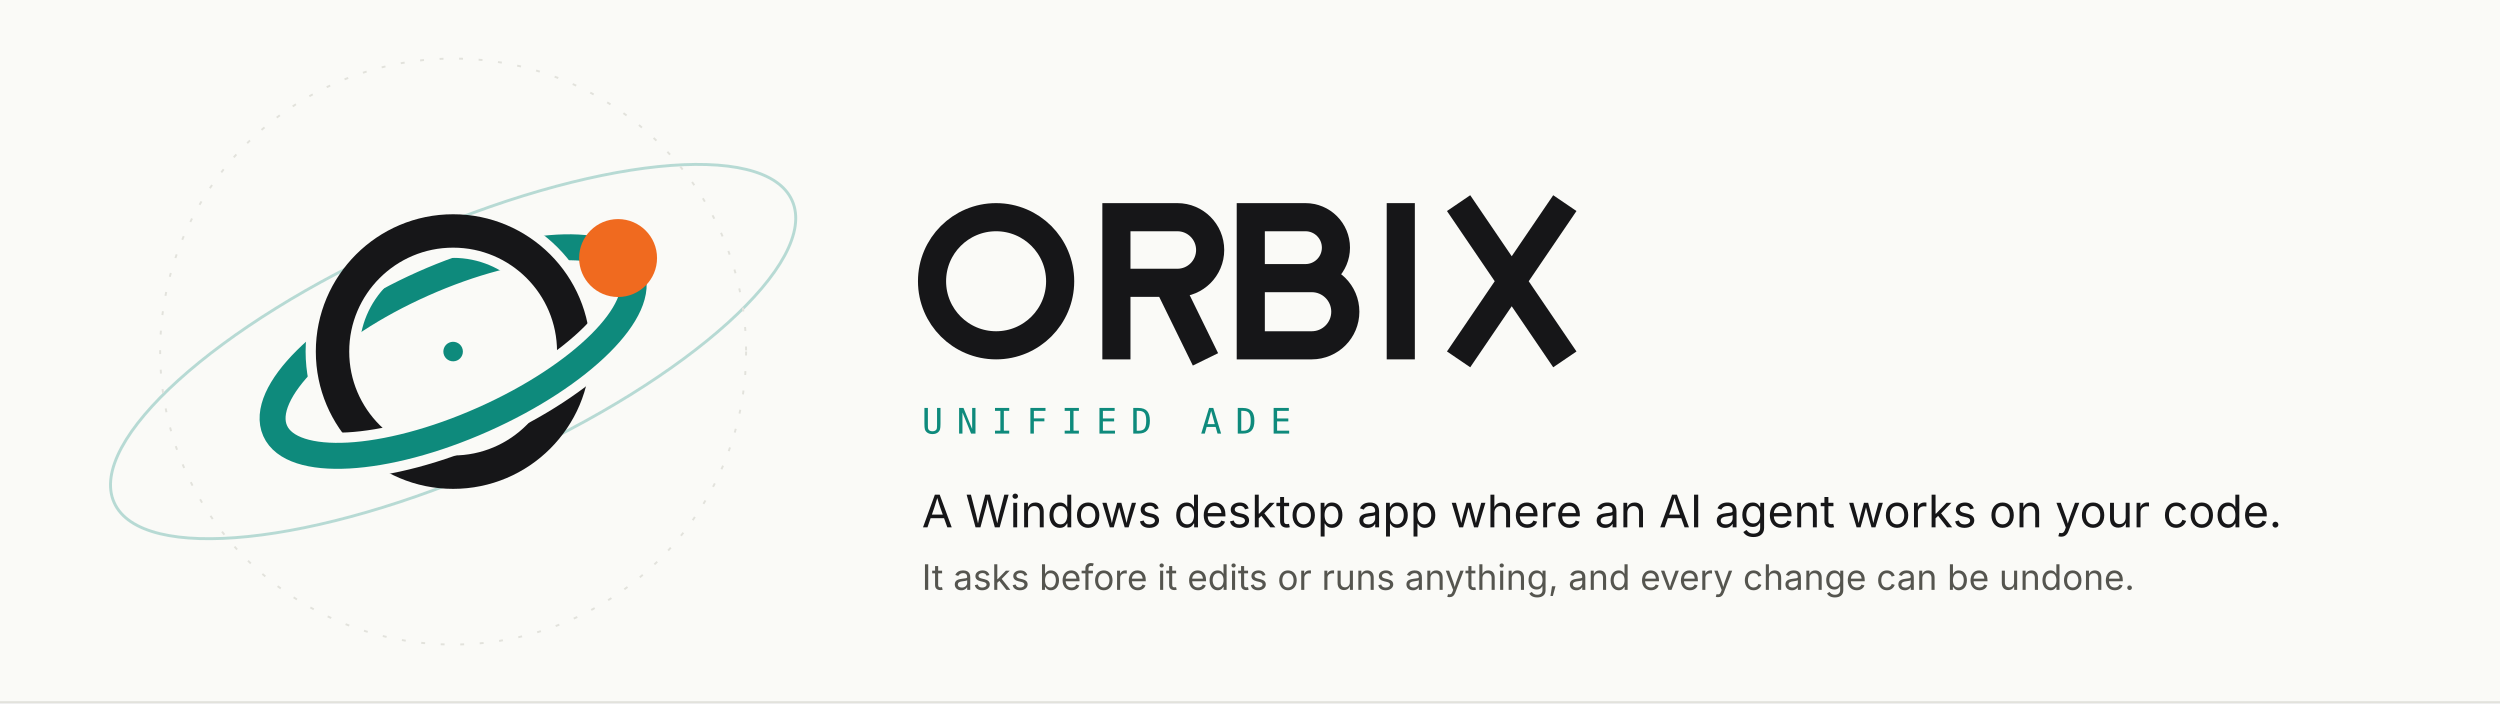
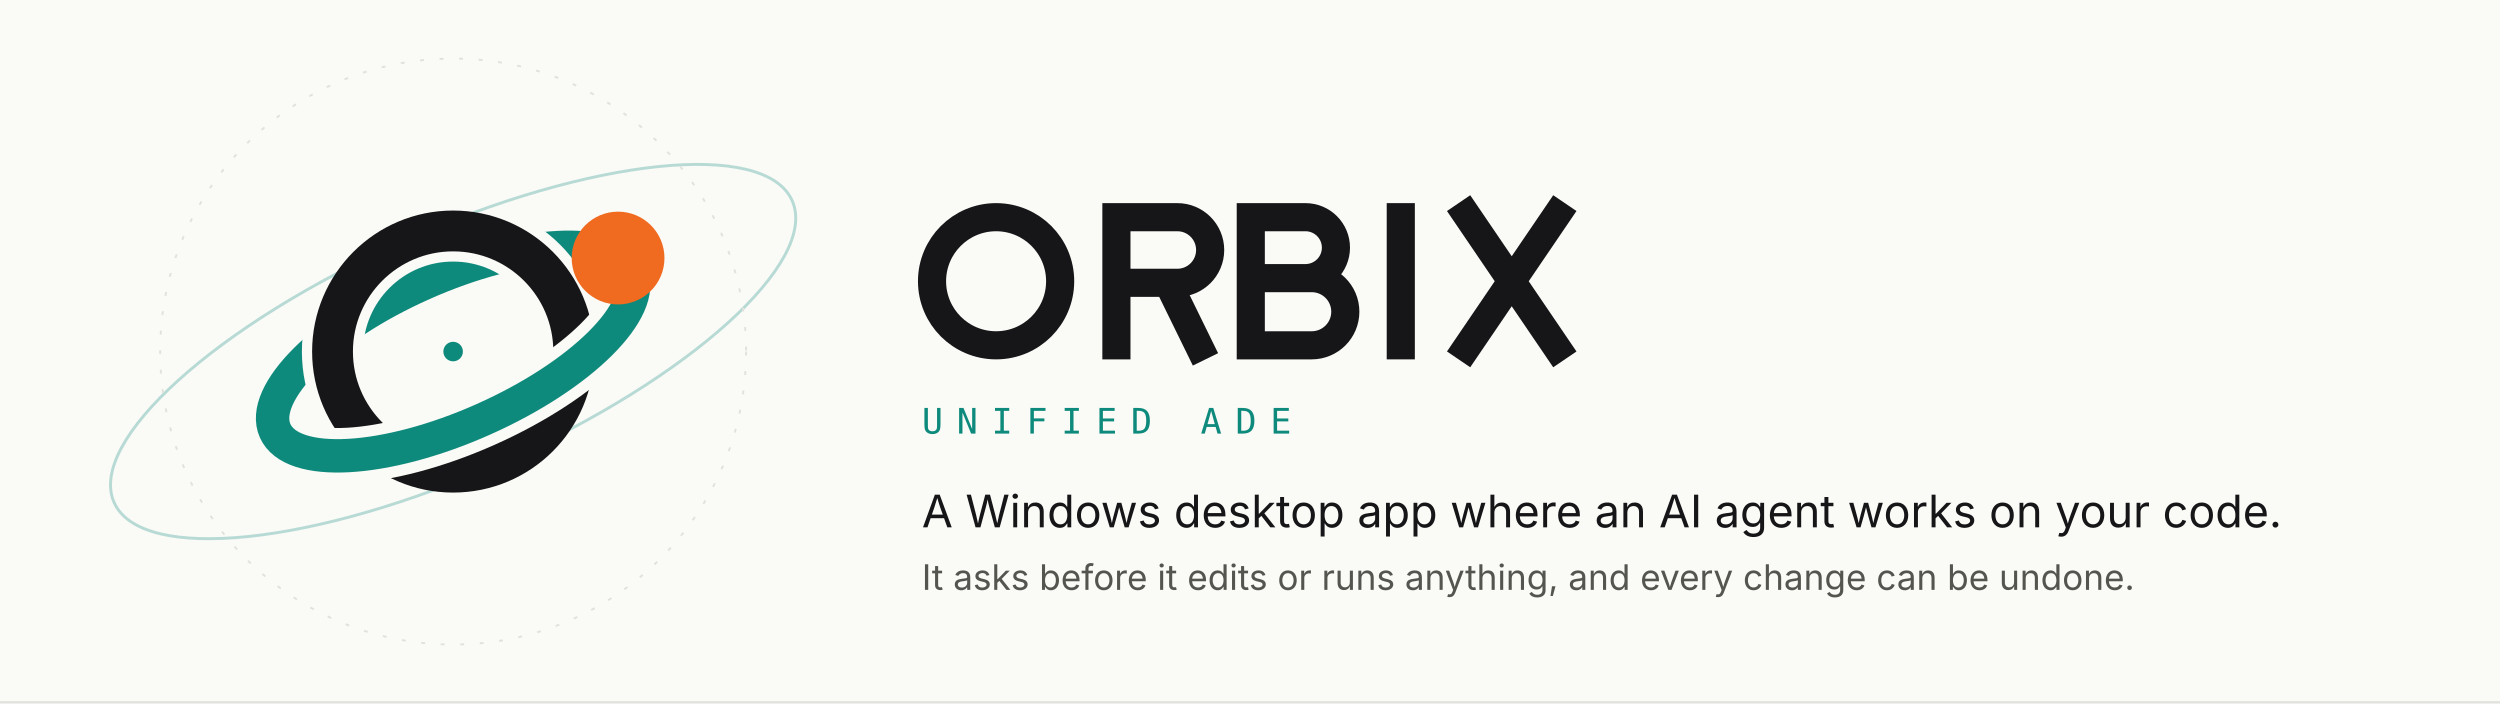
<svg xmlns="http://www.w3.org/2000/svg" width="1280" height="360" viewBox="0 0 1280 360" role="img" aria-label="ORBIX - Unified ADE. A Windows desktop app where an AI agent works on your code and asks before it changes anything.">
  <rect width="1280" height="360" fill="#FAFAF7" />
  <path d="M0 359.5H1280" stroke="#E2E2DC" />
  <g transform="translate(232 180)" fill="none">
    <g transform="rotate(-24)">
      <path d="M-190 0A190 62 0 1 0 190 0A190 62 0 1 0 -190 0" stroke="#0E8A7C" stroke-opacity=".28" stroke-width="1.5" />
      <circle r="5" fill="#0E8A7C" stroke="none">
        <animateMotion dur="18s" repeatCount="indefinite" path="M-190 0A190 62 0 1 0 190 0A190 62 0 1 0 -190 0" />
      </circle>
    </g>
    <circle r="150" stroke="#E2E2DC" stroke-dasharray="2 8" />
  </g>
  <g transform="translate(232 180) scale(9.5) translate(-12 -12)">
    <defs>
      <clipPath id="m8b">
        <rect x="-8" y="-20" width="40" height="20" transform="rotate(-24 12 12) translate(0 12)" />
      </clipPath>
      <clipPath id="m8f">
        <rect x="-8" y="0" width="40" height="20" transform="rotate(-24 12 12) translate(0 12)" />
      </clipPath>
      <mask id="m8om" maskUnits="userSpaceOnUse" x="-2" y="-2" width="28" height="28">
        <rect x="-2" y="-2" width="28" height="28" fill="#fff" />
        <g clip-path="url(#m8b)">
-           <circle cx="12" cy="12" r="6.5" fill="none" stroke="#000" stroke-width="2.9" />
+           <circle cx="12" cy="12" r="6.5" fill="none" stroke="#000" stroke-width="3.3" />
        </g>
      </mask>
      <mask id="m8rm" maskUnits="userSpaceOnUse" x="-2" y="-2" width="28" height="28">
        <rect x="-2" y="-2" width="28" height="28" fill="#fff" />
        <g clip-path="url(#m8f)">
-           <ellipse cx="12" cy="12" rx="10.5" ry="4" transform="rotate(-24 12 12)" fill="none" stroke="#000" stroke-width="2.5" />
+           <ellipse cx="12" cy="12" rx="10.5" ry="4" transform="rotate(-24 12 12)" fill="none" stroke="#000" stroke-width="3.0" />
        </g>
      </mask>
    </defs>
    <g mask="url(#m8rm)">
-       <circle cx="12" cy="12" r="6.5" fill="none" stroke="#161618" stroke-width="1.8" />
+       <circle cx="12" cy="12" r="6.5" fill="none" stroke="#161618" stroke-width="2.2" />
    </g>
    <g mask="url(#m8om)">
-       <ellipse cx="12" cy="12" rx="10.5" ry="4" transform="rotate(-24 12 12)" fill="none" stroke="#0E8A7C" stroke-width="1.4" />
+       <ellipse cx="12" cy="12" rx="10.5" ry="4" transform="rotate(-24 12 12)" fill="none" stroke="#0E8A7C" stroke-width="1.8" />
    </g>
-     <circle cx="20.89" cy="6.96" r="2.1" fill="#F06A1F" />
+     <circle cx="20.89" cy="6.96" r="2.5" fill="#F06A1F" />
  </g>
  <g transform="translate(470 104) scale(.8)">
    <g fill="none" stroke="#161618" stroke-width="18">
      <circle cx="50" cy="50" r="41" />
      <path transform="translate(118 0)" d="M9 0V100M9 9H48A21 21 0 0 1 48 51H9M42 51L66 100" />
      <path transform="translate(204 0)" d="M9 0V100M9 9H44A19.5 19.5 0 0 1 44 48H9M9 48H48A21.5 21.5 0 0 1 48 91H9" />
      <path transform="translate(300 0)" d="M9 0V100" />
      <path transform="translate(338 0)" d="M8 0L76 100M76 0L8 100" stroke-linecap="butt" />
    </g>
  </g>
  <g font-family="'Segoe UI Variable Display','Segoe UI',Inter,-apple-system,'Helvetica Neue',Arial,sans-serif">
    <text x="472" y="222" font-family="'Cascadia Mono','JetBrains Mono',Consolas,ui-monospace,monospace" font-size="18" letter-spacing="7" fill="#0E8A7C">UNIFIED ADE</text>
    <text x="472" y="270" font-size="23" fill="#161618">A Windows desktop app where an AI agent works on your code.</text>
    <text x="472" y="302" font-size="18" fill="#55554F">It asks before it edits or runs anything, and every change can be undone.</text>
  </g>
</svg>
